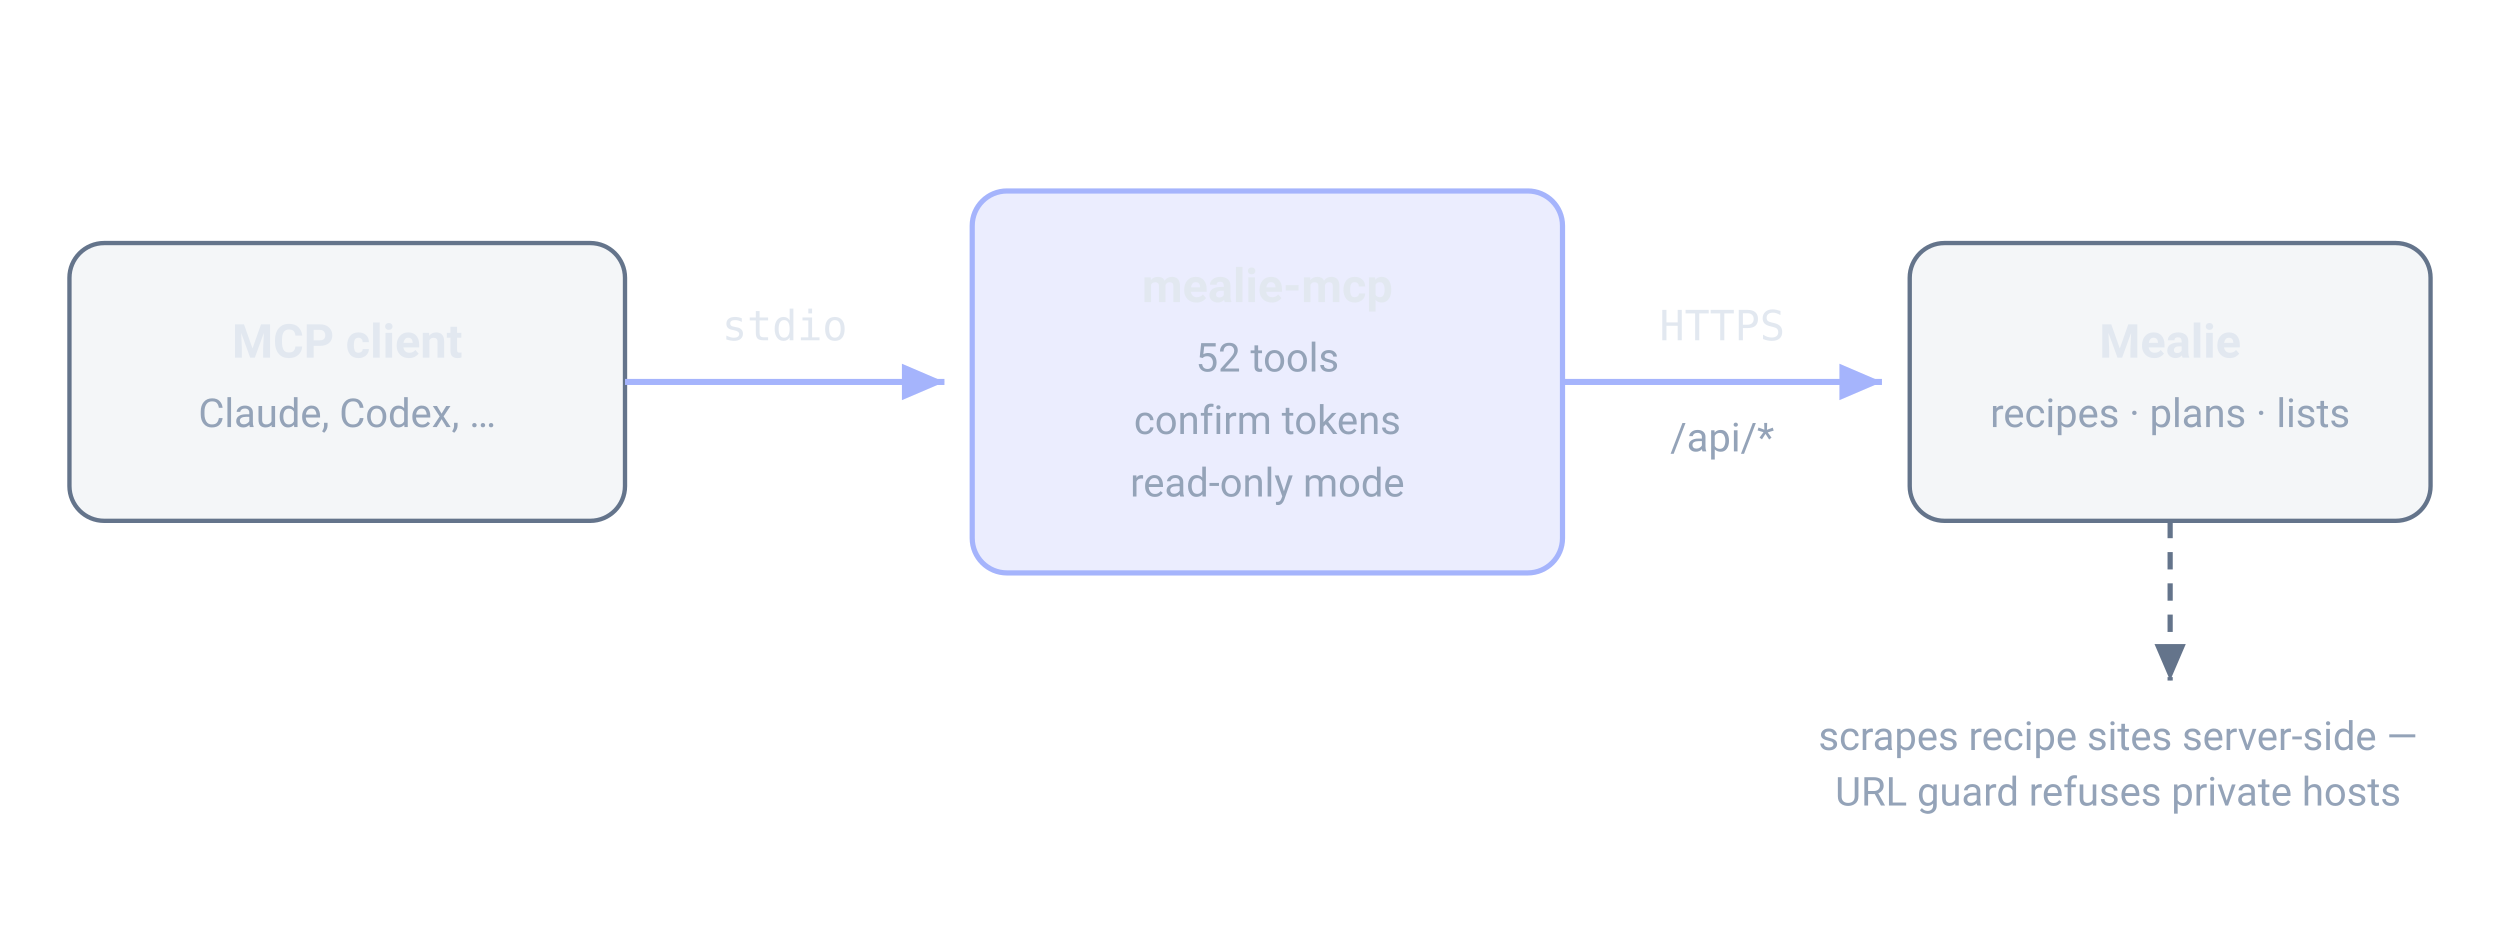
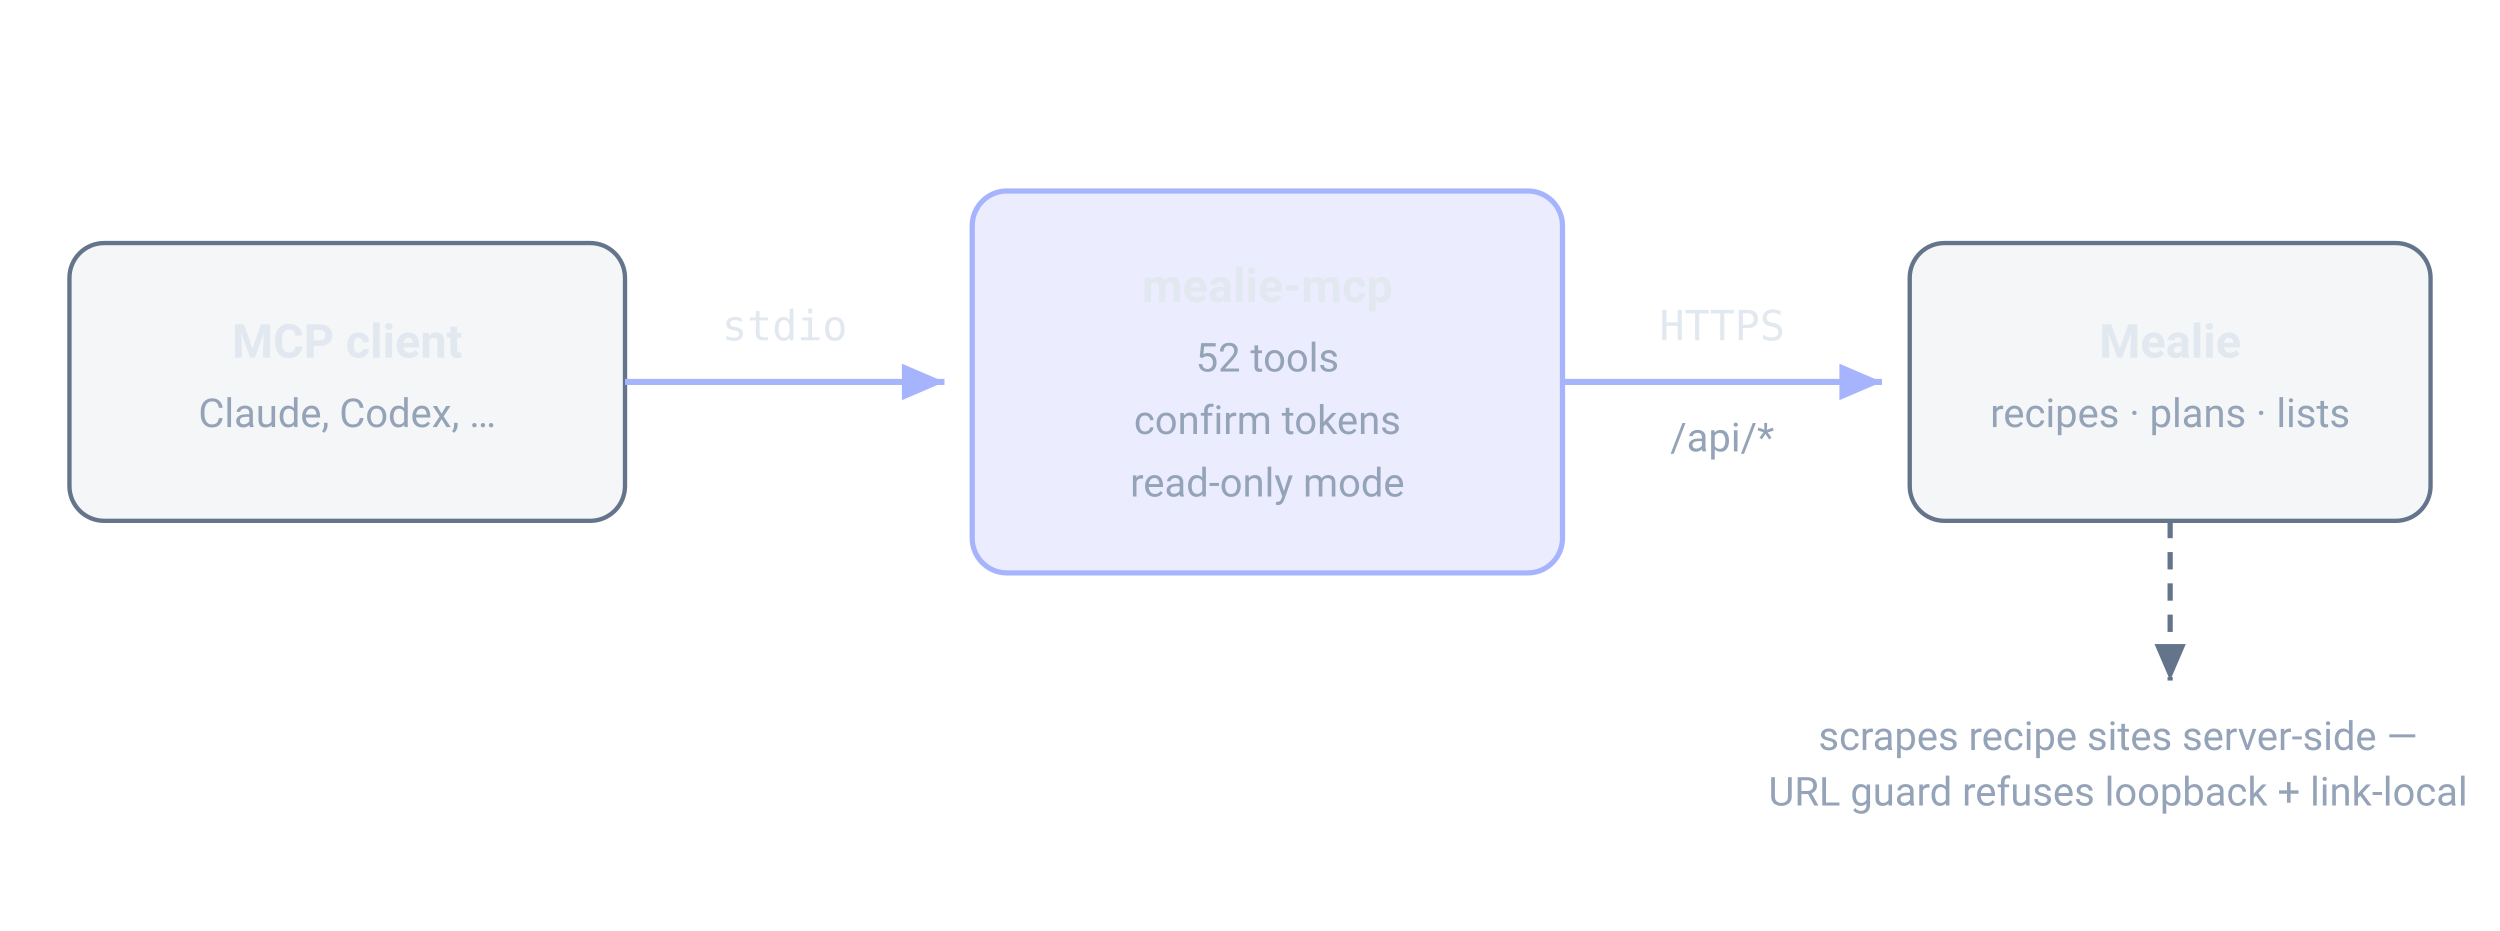
<svg xmlns="http://www.w3.org/2000/svg" viewBox="0 0 720 268" width="720" height="268" role="img" aria-labelledby="arch-title arch-desc">
  <style>
    .node { stroke-width: 1.25; }
    .node-accent { stroke-width: 1.5; }
    .edge { stroke-width: 1.5; fill: none; }
    .edge-accent { stroke-width: 1.75; fill: none; }
    .edge-dashed { stroke-dasharray: 5 4; }
    text { font-family: ui-sans-serif, system-ui, -apple-system, "Segoe UI", Roboto, "DejaVu Sans", sans-serif; font-size: 13px; }
    .label-title { font-size: 13.5px; font-weight: 600; }
    .label-mono { font-family: ui-monospace, SFMono-Regular, Menlo, Consolas, "DejaVu Sans Mono", monospace; font-size: 12px; }
    .label-muted { font-size: 11.5px; }

    .node { fill: rgba(148, 163, 184, 0.10); stroke: #64748b; }
    .node-accent { fill: rgba(129, 140, 248, 0.16); stroke: #a5b4fc; }
    .edge { stroke: #64748b; }
    .edge-accent { stroke: #a5b4fc; }
    text { fill: #e2e8f0; }
    .label-muted { fill: #94a3b8; }
    marker path { fill: #64748b; stroke: none; }
    marker.accent path { fill: #a5b4fc; }
  </style>
  <defs>
    <marker id="arch-arrow" markerWidth="9" markerHeight="9" refX="7" refY="3" orient="auto">
      <path d="M0,0 L7,3 L0,6 z" />
    </marker>
    <marker id="arch-arrow-accent" class="accent" markerWidth="9" markerHeight="9" refX="7" refY="3" orient="auto">
      <path d="M0,0 L7,3 L0,6 z" />
    </marker>
  </defs>
  <rect class="node" x="20" y="70" width="160" height="80" rx="10" />
  <text class="label-title" x="100" y="103" text-anchor="middle">MCP client</text>
  <text class="label-muted" x="100" y="123" text-anchor="middle">Claude, Codex, …</text>
  <rect class="node-accent" x="280" y="55" width="170" height="110" rx="10" />
  <text class="label-title" x="365" y="87" text-anchor="middle">mealie-mcp</text>
  <text class="label-muted" x="365" y="107" text-anchor="middle">52 tools</text>
  <text class="label-muted" x="365" y="125" text-anchor="middle">confirm tokens</text>
  <text class="label-muted" x="365" y="143" text-anchor="middle">read-only mode</text>
  <rect class="node" x="550" y="70" width="150" height="80" rx="10" />
  <text class="label-title" x="625" y="103" text-anchor="middle">Mealie</text>
  <text class="label-muted" x="625" y="123" text-anchor="middle">recipes · plans · lists</text>
  <path class="edge-accent" d="M180,110 L272,110" marker-end="url(#arch-arrow-accent)" />
  <text class="label-mono" x="226" y="98" text-anchor="middle">stdio</text>
  <path class="edge-accent" d="M450,110 L542,110" marker-end="url(#arch-arrow-accent)" />
  <text class="label-mono" x="496" y="98" text-anchor="middle">HTTPS</text>
  <text class="label-muted" x="496" y="130" text-anchor="middle">/api/*</text>
  <path class="edge edge-dashed" d="M625,150 L625,196" marker-end="url(#arch-arrow)" />
  <text class="label-muted" x="610" y="216" text-anchor="middle">scrapes recipe sites server-side —</text>
-   <text class="label-muted" x="610" y="232" text-anchor="middle">URL guard refuses private hosts</text>
+   <text class="label-muted" x="610" y="232" text-anchor="middle">URL guard refuses loopback + link-local</text>
</svg>
